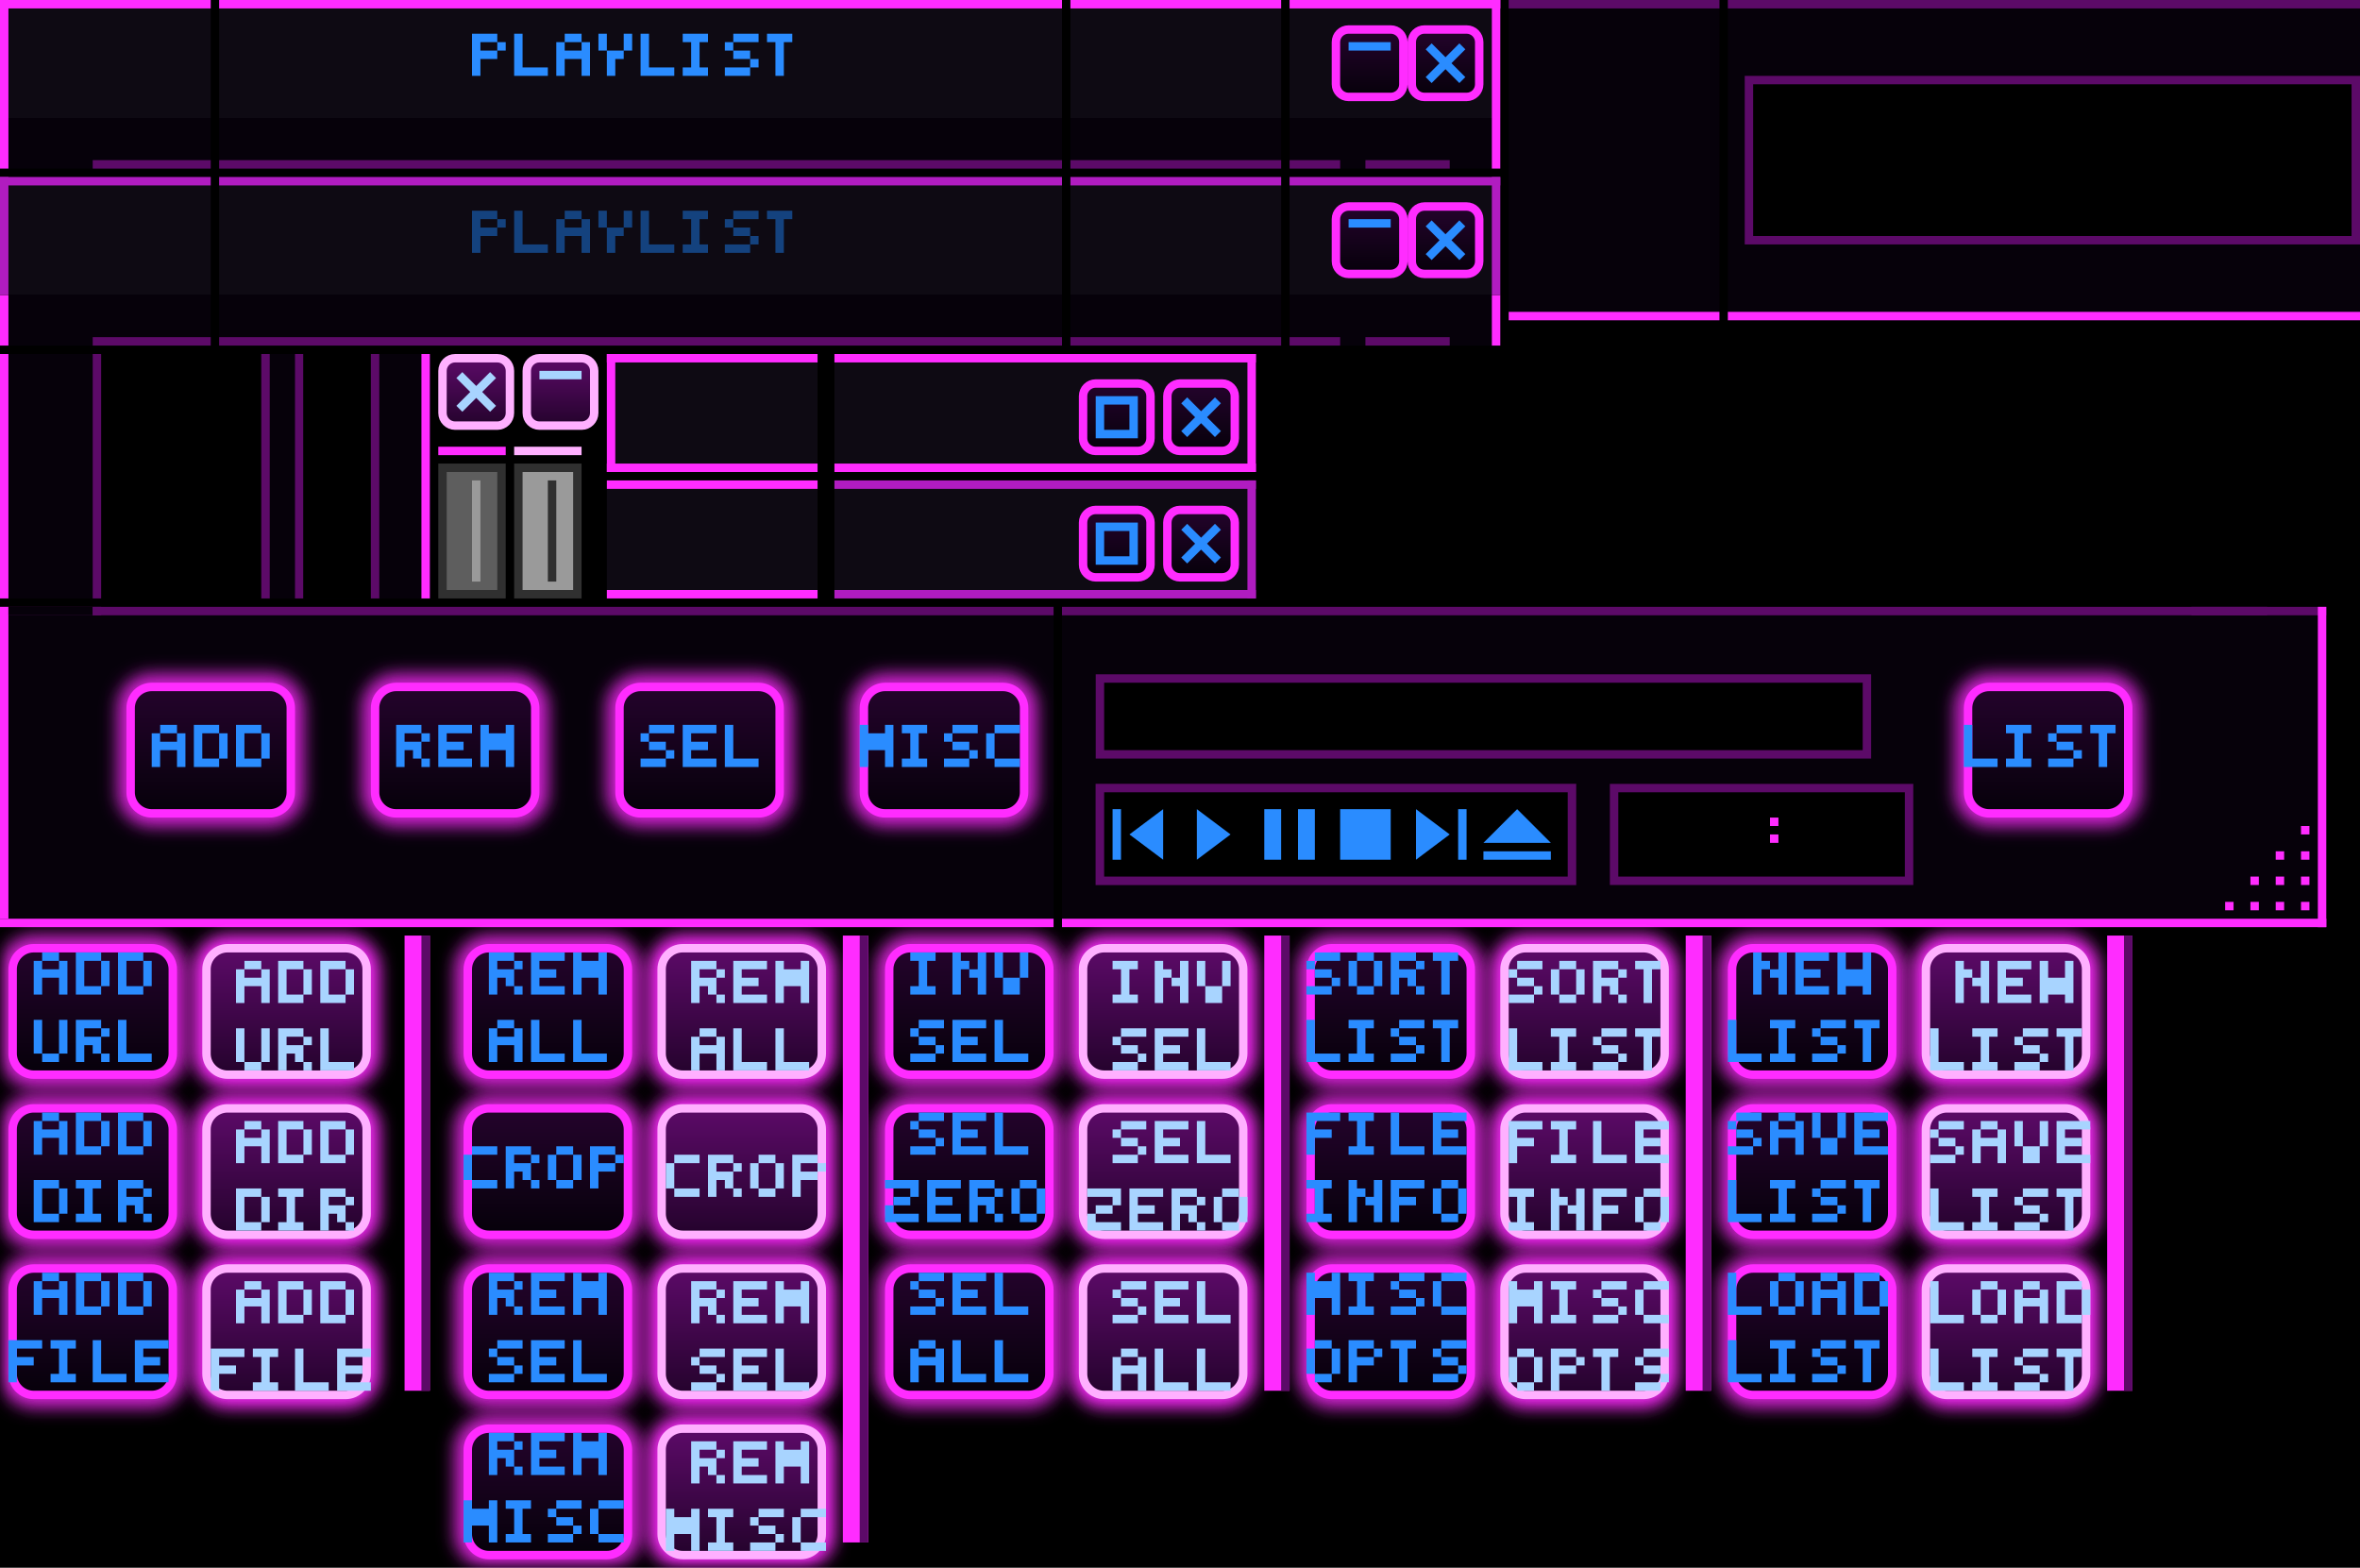
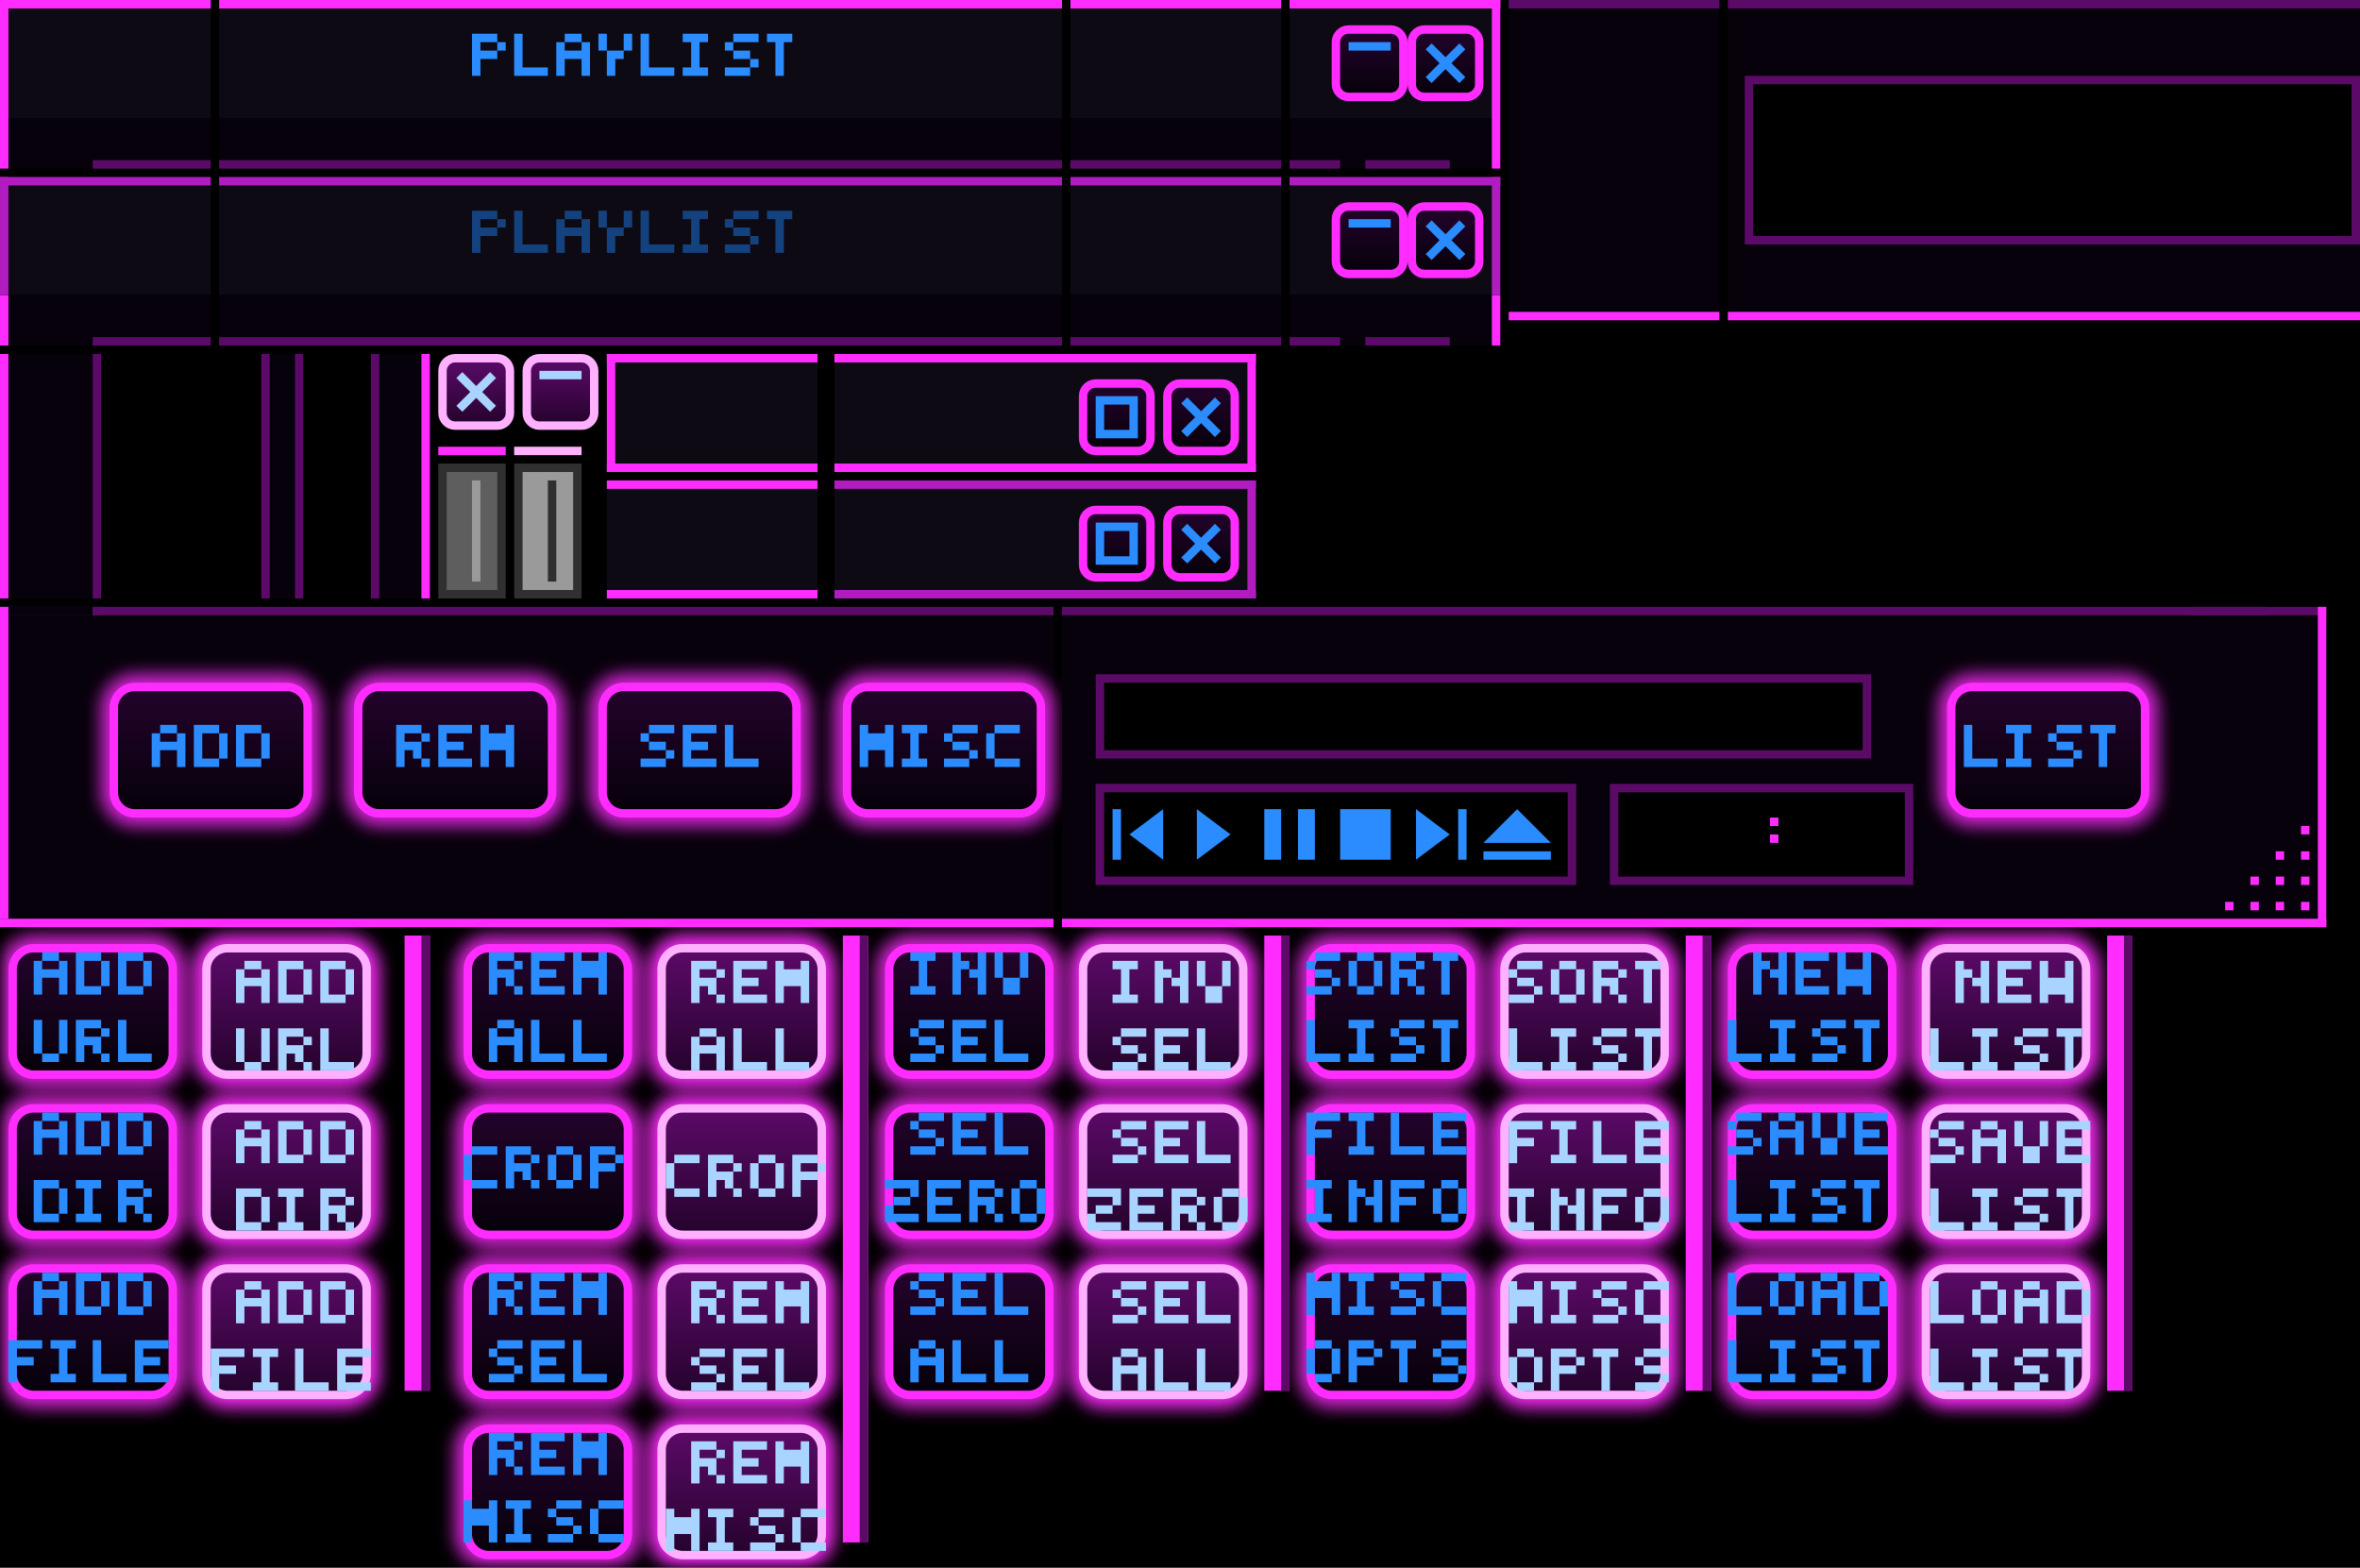
<svg xmlns="http://www.w3.org/2000/svg" width="280" height="186" viewBox="0 0 280 186">
  <defs>
    <linearGradient id="g0" x1="0" y1="0" x2="0" y2="1">
      <stop offset="0" stop-color="#24032c" class="glow-deep-stop" />
      <stop offset="1" stop-color="#06010a" />
    </linearGradient>
    <linearGradient id="g1" x1="0" y1="0" x2="0" y2="1">
      <stop offset="0" stop-color="#5c0a68" class="glow-dim-stop" />
      <stop offset="1" stop-color="#24032c" class="glow-deep-stop" />
    </linearGradient>
    <filter id="glow" x="-50%" y="-50%" width="200%" height="200%">
      <feGaussianBlur stdDeviation="1" />
    </filter>
  </defs>
  <rect x="0" y="0" width="280" height="186" fill="#000000" />
  <rect x="0" y="0" width="25" height="14" fill="#0e0a13" />
  <rect x="0" y="0" width="25" height="1" fill="#ff2cff" class="glow" />
  <rect x="0" y="0" width="1" height="14" fill="#ff2cff" class="glow" />
  <rect x="0" y="14" width="25" height="6" fill="#06010a" />
  <rect x="0" y="14" width="1" height="6" fill="#ff2cff" class="glow" />
  <rect x="11" y="19" width="14" height="1" fill="#5c0a68" class="glow-dim" />
  <rect x="26" y="0" width="100" height="14" fill="#0e0a13" />
  <rect x="26" y="0" width="100" height="1" fill="#ff2cff" class="glow" />
  <path d="M56 4H59V5H60V6H59V7H57V9H56zM57 5V6H59V5zM61 4H62V8H65V9H61zM66 5H67V6H69V5H70V9H69V7H67V9H66zM67 4H69V5H67zM71 4H72V6H74V7H73V9H72V6H71zM74 4H75V6H74zM76 4H77V8H80V9H76zM81 4H84V5H83V8H84V9H81V8H82V5H81zM86 5H87V6H89V7H90V8H89V9H86V8H89V7H87V6H86zM87 4H90V5H87zM91 4H94V5H93V9H92V5H91z" fill="#2a8cff" class="ink" />
  <rect x="26" y="14" width="100" height="6" fill="#06010a" />
  <rect x="26" y="19" width="100" height="1" fill="#5c0a68" class="glow-dim" />
  <rect x="127" y="0" width="25" height="14" fill="#0e0a13" />
  <rect x="127" y="0" width="25" height="1" fill="#ff2cff" class="glow" />
  <rect x="127" y="14" width="25" height="6" fill="#06010a" />
  <rect x="127" y="19" width="25" height="1" fill="#5c0a68" class="glow-dim" />
  <rect x="153" y="0" width="25" height="14" fill="#0e0a13" />
  <rect x="153" y="0" width="25" height="1" fill="#ff2cff" class="glow" />
  <rect x="177" y="0" width="1" height="14" fill="#ff2cff" class="glow" />
  <rect x="158.5" y="3.5" width="8" height="8" rx="1.5" fill="url(#g0)" stroke="#ff2cff" class="glow-stroke" />
  <path d="M160 5h5v1h-5z" fill="#2a8cff" class="ink" />
  <rect x="167.5" y="3.5" width="8" height="8" rx="1.5" fill="url(#g0)" stroke="#ff2cff" class="glow-stroke" />
  <path d="M169.5 5.5L173.5 9.5M173.5 5.5L169.5 9.5" fill="none" stroke="#2a8cff" stroke-width="1" class="ink-stroke" />
  <rect x="153" y="14" width="25" height="6" fill="#06010a" />
  <rect x="177" y="14" width="1" height="6" fill="#ff2cff" class="glow" />
  <rect x="153" y="19" width="6" height="1" fill="#5c0a68" class="glow-dim" />
  <rect x="162" y="19" width="10" height="1" fill="#5c0a68" class="glow-dim" />
  <rect x="0" y="21" width="25" height="14" fill="#0e0a13" />
  <rect x="0" y="21" width="25" height="1" fill="#b01cc0" class="glow-mid" />
  <rect x="0" y="21" width="1" height="14" fill="#b01cc0" class="glow-mid" />
  <rect x="0" y="35" width="25" height="6" fill="#06010a" />
  <rect x="0" y="35" width="1" height="6" fill="#ff2cff" class="glow" />
  <rect x="11" y="40" width="14" height="1" fill="#5c0a68" class="glow-dim" />
  <rect x="26" y="21" width="100" height="14" fill="#0e0a13" />
  <rect x="26" y="21" width="100" height="1" fill="#b01cc0" class="glow-mid" />
  <path d="M56 25H59V26H60V27H59V28H57V30H56zM57 26V27H59V26zM61 25H62V29H65V30H61zM66 26H67V27H69V26H70V30H69V28H67V30H66zM67 25H69V26H67zM71 25H72V27H74V28H73V30H72V27H71zM74 25H75V27H74zM76 25H77V29H80V30H76zM81 25H84V26H83V29H84V30H81V29H82V26H81zM86 26H87V27H89V28H90V29H89V30H86V29H89V28H87V27H86zM87 25H90V26H87zM91 25H94V26H93V30H92V26H91z" fill="#14427e" class="ink-dim" />
  <rect x="26" y="35" width="100" height="6" fill="#06010a" />
  <rect x="26" y="40" width="100" height="1" fill="#5c0a68" class="glow-dim" />
  <rect x="127" y="21" width="25" height="14" fill="#0e0a13" />
  <rect x="127" y="21" width="25" height="1" fill="#b01cc0" class="glow-mid" />
  <rect x="127" y="35" width="25" height="6" fill="#06010a" />
  <rect x="127" y="40" width="25" height="1" fill="#5c0a68" class="glow-dim" />
  <rect x="153" y="21" width="25" height="14" fill="#0e0a13" />
  <rect x="153" y="21" width="25" height="1" fill="#b01cc0" class="glow-mid" />
  <rect x="177" y="21" width="1" height="14" fill="#b01cc0" class="glow-mid" />
  <rect x="158.5" y="24.5" width="8" height="8" rx="1.5" fill="url(#g0)" stroke="#ff2cff" class="glow-stroke" />
  <path d="M160 26h5v1h-5z" fill="#2a8cff" class="ink" />
  <rect x="167.5" y="24.5" width="8" height="8" rx="1.5" fill="url(#g0)" stroke="#ff2cff" class="glow-stroke" />
  <path d="M169.5 26.5L173.5 30.5M173.5 26.5L169.5 30.5" fill="none" stroke="#2a8cff" stroke-width="1" class="ink-stroke" />
  <rect x="153" y="35" width="25" height="6" fill="#06010a" />
  <rect x="177" y="35" width="1" height="6" fill="#ff2cff" class="glow" />
  <rect x="153" y="40" width="6" height="1" fill="#5c0a68" class="glow-dim" />
  <rect x="162" y="40" width="10" height="1" fill="#5c0a68" class="glow-dim" />
  <rect x="0" y="42" width="12" height="29" fill="#06010a" />
  <rect x="0" y="42" width="1" height="29" fill="#ff2cff" class="glow" />
  <rect x="11" y="42" width="1" height="29" fill="#5c0a68" class="glow-dim" />
  <rect x="31" y="42" width="20" height="29" fill="#06010a" />
  <rect x="31" y="42" width="1" height="29" fill="#5c0a68" class="glow-dim" />
  <rect x="35" y="42" width="1" height="29" fill="#5c0a68" class="glow-dim" />
  <rect x="36" y="42" width="8" height="29" fill="#000000" />
  <rect x="44" y="42" width="1" height="29" fill="#5c0a68" class="glow-dim" />
  <rect x="50" y="42" width="1" height="29" fill="#ff2cff" class="glow" />
  <rect x="52.5" y="42.5" width="8" height="8" rx="1.5" fill="url(#g1)" stroke="#ffb0ff" class="glow-light-stroke" />
  <path d="M54.5 44.5L58.5 48.5M58.5 44.5L54.5 48.5" fill="none" stroke="#a8d4ff" stroke-width="1" class="ink-light-stroke" />
  <rect x="62.5" y="42.5" width="8" height="8" rx="1.5" fill="url(#g1)" stroke="#ffb0ff" class="glow-light-stroke" />
  <path d="M64 44h5v1h-5z" fill="#a8d4ff" class="ink-light" />
  <rect x="52" y="53" width="8" height="1" fill="#ff2cff" class="glow" />
  <rect x="52" y="55" width="8" height="16" fill="#303030" />
  <rect x="53" y="56" width="6" height="14" fill="#5e5e5e" />
  <rect x="56" y="57" width="1" height="12" fill="#9a9a9a" />
  <rect x="61" y="53" width="8" height="1" fill="#ffb0ff" class="glow-light" />
  <rect x="61" y="55" width="8" height="16" fill="#303030" />
  <rect x="62" y="56" width="6" height="14" fill="#9a9a9a" />
  <rect x="65" y="57" width="1" height="12" fill="#303030" />
  <rect x="72" y="42" width="25" height="14" fill="#0e0a13" />
  <rect x="72" y="42" width="25" height="1" fill="#ff2cff" class="glow" />
  <rect x="72" y="55" width="25" height="1" fill="#ff2cff" class="glow" />
  <rect x="72" y="42" width="1" height="14" fill="#ff2cff" class="glow" />
  <rect x="72" y="57" width="25" height="14" fill="#0e0a13" />
  <rect x="72" y="57" width="25" height="1" fill="#ff2cff" class="glow" />
  <rect x="72" y="70" width="25" height="1" fill="#ff2cff" class="glow" />
  <rect x="99" y="42" width="50" height="14" fill="#0e0a13" />
  <rect x="99" y="42" width="50" height="1" fill="#ff2cff" class="glow" />
  <rect x="99" y="55" width="50" height="1" fill="#ff2cff" class="glow" />
  <rect x="148" y="42" width="1" height="14" fill="#ff2cff" class="glow" />
  <rect x="128.5" y="45.5" width="8" height="8" rx="1.5" fill="url(#g0)" stroke="#ff2cff" class="glow-stroke" />
  <path d="M130 47h5v1h-5zM130 48h1v3h-1zM134 48h1v3h-1zM130 51h5v1h-5z" fill="#2a8cff" class="ink" />
  <rect x="138.5" y="45.5" width="8" height="8" rx="1.5" fill="url(#g0)" stroke="#ff2cff" class="glow-stroke" />
  <path d="M140.5 47.5L144.5 51.5M144.5 47.5L140.5 51.5" fill="none" stroke="#2a8cff" stroke-width="1" class="ink-stroke" />
  <rect x="99" y="57" width="50" height="14" fill="#0e0a13" />
  <rect x="99" y="57" width="50" height="1" fill="#b01cc0" class="glow-mid" />
  <rect x="99" y="70" width="50" height="1" fill="#b01cc0" class="glow-mid" />
  <rect x="148" y="57" width="1" height="14" fill="#b01cc0" class="glow-mid" />
  <rect x="128.5" y="60.5" width="8" height="8" rx="1.5" fill="url(#g0)" stroke="#ff2cff" class="glow-stroke" />
  <path d="M130 62h5v1h-5zM130 63h1v3h-1zM134 63h1v3h-1zM130 66h5v1h-5z" fill="#2a8cff" class="ink" />
  <rect x="138.5" y="60.5" width="8" height="8" rx="1.5" fill="url(#g0)" stroke="#ff2cff" class="glow-stroke" />
  <path d="M140.5 62.5L144.5 66.5M144.5 62.5L140.5 66.5" fill="none" stroke="#2a8cff" stroke-width="1" class="ink-stroke" />
  <rect x="0" y="72" width="125" height="38" fill="#06010a" />
  <rect x="0" y="72" width="125" height="1" fill="#5c0a68" class="glow-dim" />
  <rect x="0" y="109" width="125" height="1" fill="#ff2cff" class="glow" />
  <rect x="0" y="72" width="1" height="37" fill="#ff2cff" class="glow" />
  <rect x="1" y="72" width="10" height="1" fill="#06010a" />
  <rect x="11" y="72" width="1" height="1" fill="#5c0a68" class="glow-dim" />
-   <rect x="15.5" y="81.5" width="19" height="15" rx="2.5" fill="none" stroke="#ff2cff" stroke-width="3" opacity="0.85" filter="url(#glow)" class="glow-stroke" />
-   <rect x="15.5" y="81.5" width="19" height="15" rx="2.5" fill="url(#g0)" stroke="#ff2cff" class="glow-stroke" />
+   <rect x="13.5" y="81.5" width="23" height="15" rx="2.5" fill="none" stroke="#ff2cff" stroke-width="3" opacity="0.85" filter="url(#glow)" class="glow-stroke" />
+   <rect x="13.5" y="81.5" width="23" height="15" rx="2.5" fill="url(#g0)" stroke="#ff2cff" class="glow-stroke" />
  <path d="M18 87H19V88H21V87H22V91H21V89H19V91H18zM19 86H21V87H19zM23 86H26V87H27V90H26V91H23zM24 87V90H26V87zM28 86H31V87H32V90H31V91H28zM29 87V90H31V87z" fill="#2a8cff" class="ink" />
-   <rect x="44.5" y="81.5" width="19" height="15" rx="2.5" fill="none" stroke="#ff2cff" stroke-width="3" opacity="0.85" filter="url(#glow)" class="glow-stroke" />
-   <rect x="44.5" y="81.5" width="19" height="15" rx="2.5" fill="url(#g0)" stroke="#ff2cff" class="glow-stroke" />
+   <rect x="42.5" y="81.5" width="23" height="15" rx="2.5" fill="none" stroke="#ff2cff" stroke-width="3" opacity="0.85" filter="url(#glow)" class="glow-stroke" />
+   <rect x="42.5" y="81.5" width="23" height="15" rx="2.5" fill="url(#g0)" stroke="#ff2cff" class="glow-stroke" />
  <path d="M47 86H50V87H51V88H50V90H51V91H50V90H49V89H48V91H47zM48 87V88H50V87zM52 86H56V87H53V88H55V89H53V90H56V91H52zM57 86H58V87H60V86H61V91H60V89H58V91H57z" fill="#2a8cff" class="ink" />
-   <rect x="73.5" y="81.5" width="19" height="15" rx="2.5" fill="none" stroke="#ff2cff" stroke-width="3" opacity="0.85" filter="url(#glow)" class="glow-stroke" />
-   <rect x="73.5" y="81.5" width="19" height="15" rx="2.5" fill="url(#g0)" stroke="#ff2cff" class="glow-stroke" />
+   <rect x="71.5" y="81.5" width="23" height="15" rx="2.5" fill="none" stroke="#ff2cff" stroke-width="3" opacity="0.85" filter="url(#glow)" class="glow-stroke" />
+   <rect x="71.5" y="81.5" width="23" height="15" rx="2.5" fill="url(#g0)" stroke="#ff2cff" class="glow-stroke" />
  <path d="M76 87H77V88H79V89H80V90H79V91H76V90H79V89H77V88H76zM77 86H80V87H77zM81 86H85V87H82V88H84V89H82V90H85V91H81zM86 86H87V90H90V91H86z" fill="#2a8cff" class="ink" />
-   <rect x="102.5" y="81.5" width="19" height="15" rx="2.5" fill="none" stroke="#ff2cff" stroke-width="3" opacity="0.85" filter="url(#glow)" class="glow-stroke" />
-   <rect x="102.5" y="81.5" width="19" height="15" rx="2.5" fill="url(#g0)" stroke="#ff2cff" class="glow-stroke" />
+   <rect x="100.5" y="81.5" width="23" height="15" rx="2.5" fill="none" stroke="#ff2cff" stroke-width="3" opacity="0.85" filter="url(#glow)" class="glow-stroke" />
+   <rect x="100.5" y="81.5" width="23" height="15" rx="2.5" fill="url(#g0)" stroke="#ff2cff" class="glow-stroke" />
  <path d="M102 86H103V87H105V86H106V91H105V89H103V91H102zM107 86H110V87H109V90H110V91H107V90H108V87H107zM112 87H113V88H115V89H116V90H115V91H112V90H115V89H113V88H112zM113 86H116V87H113zM117 87H118V90H121V91H118V90H117zM118 86H121V87H118z" fill="#2a8cff" class="ink" />
  <rect x="126" y="72" width="150" height="38" fill="#06010a" />
  <rect x="126" y="72" width="150" height="1" fill="#5c0a68" class="glow-dim" />
  <rect x="126" y="109" width="150" height="1" fill="#ff2cff" class="glow" />
  <rect x="275" y="72" width="1" height="38" fill="#ff2cff" class="glow" />
  <rect x="260" y="72" width="1" height="1" fill="#5c0a68" class="glow-dim" />
  <rect x="261" y="72" width="8" height="1" fill="#5c0a68" class="glow-dim" />
  <rect x="130" y="80" width="92" height="10" fill="#000000" />
  <path d="M130 80h92v10h-92zM131 81v8h90v-8z" fill="#5c0a68" class="glow-dim" />
  <rect x="130" y="93" width="57" height="12" fill="#000000" />
  <path d="M130 93h57v12h-57zM131 94v10h55v-10z" fill="#5c0a68" class="glow-dim" />
  <rect x="130" y="93" width="57" height="12" fill="#000000" />
  <path d="M130 93h57v12h-57zM131 94v10h55v-10z" fill="#5c0a68" class="glow-dim" />
  <path d="M132 96h1v6h-1zM138 96L134 99L138 102Z" fill="#2a8cff" class="ink" />
  <path d="M142 96L146 99L142 102Z" fill="#2a8cff" class="ink" />
  <path d="M150 96h2v6h-2zM154 96h2v6h-2z" fill="#2a8cff" class="ink" />
  <path d="M159 96h6v6h-6z" fill="#2a8cff" class="ink" />
  <path d="M168 96L172 99L168 102ZM173 96h1v6h-1z" fill="#2a8cff" class="ink" />
  <path d="M176 100L180 96L184 100ZM176 101h8v1h-8z" fill="#2a8cff" class="ink" />
  <rect x="191" y="93" width="36" height="12" fill="#000000" />
  <path d="M191 93h36v12h-36zM192 94v10h34v-10z" fill="#5c0a68" class="glow-dim" />
  <rect x="210" y="97" width="1" height="1" fill="#ff2cff" class="glow" />
  <rect x="210" y="99" width="1" height="1" fill="#ff2cff" class="glow" />
-   <rect x="233.5" y="81.5" width="19" height="15" rx="2.5" fill="none" stroke="#ff2cff" stroke-width="3" opacity="0.85" filter="url(#glow)" class="glow-stroke" />
-   <rect x="233.5" y="81.5" width="19" height="15" rx="2.5" fill="url(#g0)" stroke="#ff2cff" class="glow-stroke" />
+   <rect x="231.5" y="81.5" width="23" height="15" rx="2.5" fill="none" stroke="#ff2cff" stroke-width="3" opacity="0.85" filter="url(#glow)" class="glow-stroke" />
+   <rect x="231.5" y="81.5" width="23" height="15" rx="2.5" fill="url(#g0)" stroke="#ff2cff" class="glow-stroke" />
  <path d="M233 86H234V90H237V91H233zM238 86H241V87H240V90H241V91H238V90H239V87H238zM243 87H244V88H246V89H247V90H246V91H243V90H246V89H244V88H243zM244 86H247V87H244zM248 86H251V87H250V91H249V87H248z" fill="#2a8cff" class="ink" />
  <path d="M273 107h1v1h-1zM273 104h1v1h-1zM273 101h1v1h-1zM273 98h1v1h-1zM270 107h1v1h-1zM270 104h1v1h-1zM270 101h1v1h-1zM267 107h1v1h-1zM267 104h1v1h-1zM264 107h1v1h-1z" fill="#ff2cff" class="glow" />
  <rect x="179" y="0" width="25" height="38" fill="#06010a" />
  <rect x="179" y="0" width="25" height="1" fill="#5c0a68" class="glow-dim" />
  <rect x="179" y="37" width="25" height="1" fill="#ff2cff" class="glow" />
  <rect x="205" y="0" width="75" height="38" fill="#06010a" />
  <rect x="205" y="0" width="75" height="1" fill="#5c0a68" class="glow-dim" />
  <rect x="205" y="37" width="75" height="1" fill="#ff2cff" class="glow" />
  <rect x="207" y="9" width="73" height="20" fill="#000000" />
  <path d="M207 9h73v20h-73zM208 10v18h71v-18z" fill="#5c0a68" class="glow-dim" />
  <rect x="1.5" y="112.5" width="19" height="15" rx="2.5" fill="none" stroke="#ff2cff" stroke-width="3" opacity="0.85" filter="url(#glow)" class="glow-stroke" />
  <rect x="1.5" y="112.5" width="19" height="15" rx="2.5" fill="url(#g0)" stroke="#ff2cff" class="glow-stroke" />
  <path d="M4 114H5V115H7V114H8V118H7V116H5V118H4zM5 113H7V114H5zM9 113H12V114H13V117H12V118H9zM10 114V117H12V114zM14 113H17V114H18V117H17V118H14zM15 114V117H17V114z" fill="#2a8cff" class="ink" />
  <path d="M4 121H5V125H7V126H5V125H4zM7 121H8V125H7zM9 121H12V122H13V123H12V125H13V126H12V125H11V124H10V126H9zM10 122V123H12V122zM14 121H15V125H18V126H14z" fill="#2a8cff" class="ink" />
  <rect x="24.5" y="112.5" width="19" height="15" rx="2.5" fill="none" stroke="#ff2cff" stroke-width="3" opacity="1" filter="url(#glow)" class="glow-stroke" />
  <rect x="24.5" y="112.5" width="19" height="15" rx="2.5" fill="url(#g1)" stroke="#ffb0ff" class="glow-light-stroke" />
  <path d="M28 115H29V116H31V115H32V119H31V117H29V119H28zM29 114H31V115H29zM33 114H36V115H37V118H36V119H33zM34 115V118H36V115zM38 114H41V115H42V118H41V119H38zM39 115V118H41V115z" fill="#a8d4ff" class="ink-light" />
  <path d="M28 122H29V126H31V127H29V126H28zM31 122H32V126H31zM33 122H36V123H37V124H36V126H37V127H36V126H35V125H34V127H33zM34 123V124H36V123zM38 122H39V126H42V127H38z" fill="#a8d4ff" class="ink-light" />
  <rect x="1.5" y="131.5" width="19" height="15" rx="2.5" fill="none" stroke="#ff2cff" stroke-width="3" opacity="0.85" filter="url(#glow)" class="glow-stroke" />
  <rect x="1.5" y="131.5" width="19" height="15" rx="2.5" fill="url(#g0)" stroke="#ff2cff" class="glow-stroke" />
  <path d="M4 133H5V134H7V133H8V137H7V135H5V137H4zM5 132H7V133H5zM9 132H12V133H13V136H12V137H9zM10 133V136H12V133zM14 132H17V133H18V136H17V137H14zM15 133V136H17V133z" fill="#2a8cff" class="ink" />
  <path d="M4 140H7V141H8V144H7V145H4zM5 141V144H7V141zM9 140H12V141H11V144H12V145H9V144H10V141H9zM14 140H17V141H18V142H17V144H18V145H17V144H16V143H15V145H14zM15 141V142H17V141z" fill="#2a8cff" class="ink" />
  <rect x="24.5" y="131.5" width="19" height="15" rx="2.5" fill="none" stroke="#ff2cff" stroke-width="3" opacity="1" filter="url(#glow)" class="glow-stroke" />
  <rect x="24.5" y="131.5" width="19" height="15" rx="2.5" fill="url(#g1)" stroke="#ffb0ff" class="glow-light-stroke" />
  <path d="M28 134H29V135H31V134H32V138H31V136H29V138H28zM29 133H31V134H29zM33 133H36V134H37V137H36V138H33zM34 134V137H36V134zM38 133H41V134H42V137H41V138H38zM39 134V137H41V134z" fill="#a8d4ff" class="ink-light" />
  <path d="M28 141H31V142H32V145H31V146H28zM29 142V145H31V142zM33 141H36V142H35V145H36V146H33V145H34V142H33zM38 141H41V142H42V143H41V145H42V146H41V145H40V144H39V146H38zM39 142V143H41V142z" fill="#a8d4ff" class="ink-light" />
  <rect x="1.5" y="150.5" width="19" height="15" rx="2.5" fill="none" stroke="#ff2cff" stroke-width="3" opacity="0.85" filter="url(#glow)" class="glow-stroke" />
  <rect x="1.5" y="150.5" width="19" height="15" rx="2.5" fill="url(#g0)" stroke="#ff2cff" class="glow-stroke" />
  <path d="M4 152H5V153H7V152H8V156H7V154H5V156H4zM5 151H7V152H5zM9 151H12V152H13V155H12V156H9zM10 152V155H12V152zM14 151H17V152H18V155H17V156H14zM15 152V155H17V152z" fill="#2a8cff" class="ink" />
  <path d="M1 159H5V160H2V161H4V162H2V164H1zM6 159H9V160H8V163H9V164H6V163H7V160H6zM11 159H12V163H15V164H11zM16 159H20V160H17V161H19V162H17V163H20V164H16z" fill="#2a8cff" class="ink" />
  <rect x="24.5" y="150.5" width="19" height="15" rx="2.5" fill="none" stroke="#ff2cff" stroke-width="3" opacity="1" filter="url(#glow)" class="glow-stroke" />
  <rect x="24.5" y="150.5" width="19" height="15" rx="2.5" fill="url(#g1)" stroke="#ffb0ff" class="glow-light-stroke" />
  <path d="M28 153H29V154H31V153H32V157H31V155H29V157H28zM29 152H31V153H29zM33 152H36V153H37V156H36V157H33zM34 153V156H36V153zM38 152H41V153H42V156H41V157H38zM39 153V156H41V153z" fill="#a8d4ff" class="ink-light" />
  <path d="M25 160H29V161H26V162H28V163H26V165H25zM30 160H33V161H32V164H33V165H30V164H31V161H30zM35 160H36V164H39V165H35zM40 160H44V161H41V162H43V163H41V164H44V165H40z" fill="#a8d4ff" class="ink-light" />
  <rect x="55.5" y="112.5" width="19" height="15" rx="2.5" fill="none" stroke="#ff2cff" stroke-width="3" opacity="0.85" filter="url(#glow)" class="glow-stroke" />
  <rect x="55.5" y="112.5" width="19" height="15" rx="2.5" fill="url(#g0)" stroke="#ff2cff" class="glow-stroke" />
  <path d="M58 113H61V114H62V115H61V117H62V118H61V117H60V116H59V118H58zM59 114V115H61V114zM63 113H67V114H64V115H66V116H64V117H67V118H63zM68 113H69V114H71V113H72V118H71V116H69V118H68z" fill="#2a8cff" class="ink" />
  <path d="M58 122H59V123H61V122H62V126H61V124H59V126H58zM59 121H61V122H59zM63 121H64V125H67V126H63zM68 121H69V125H72V126H68z" fill="#2a8cff" class="ink" />
  <rect x="78.5" y="112.5" width="19" height="15" rx="2.5" fill="none" stroke="#ff2cff" stroke-width="3" opacity="1" filter="url(#glow)" class="glow-stroke" />
  <rect x="78.5" y="112.5" width="19" height="15" rx="2.5" fill="url(#g1)" stroke="#ffb0ff" class="glow-light-stroke" />
  <path d="M82 114H85V115H86V116H85V118H86V119H85V118H84V117H83V119H82zM83 115V116H85V115zM87 114H91V115H88V116H90V117H88V118H91V119H87zM92 114H93V115H95V114H96V119H95V117H93V119H92z" fill="#a8d4ff" class="ink-light" />
  <path d="M82 123H83V124H85V123H86V127H85V125H83V127H82zM83 122H85V123H83zM87 122H88V126H91V127H87zM92 122H93V126H96V127H92z" fill="#a8d4ff" class="ink-light" />
  <rect x="55.5" y="131.5" width="19" height="15" rx="2.5" fill="none" stroke="#ff2cff" stroke-width="3" opacity="0.85" filter="url(#glow)" class="glow-stroke" />
  <rect x="55.5" y="131.5" width="19" height="15" rx="2.5" fill="url(#g0)" stroke="#ff2cff" class="glow-stroke" />
  <path d="M55 137H56V140H59V141H56V140H55zM56 136H59V137H56zM60 136H63V137H64V138H63V140H64V141H63V140H62V139H61V141H60zM61 137V138H63V137zM65 137H66V140H68V141H66V140H65zM66 136H68V137H69V140H68V137H66zM70 136H73V137H74V138H73V139H71V141H70zM71 137V138H73V137z" fill="#2a8cff" class="ink" />
  <rect x="78.5" y="131.5" width="19" height="15" rx="2.5" fill="none" stroke="#ff2cff" stroke-width="3" opacity="1" filter="url(#glow)" class="glow-stroke" />
  <rect x="78.5" y="131.5" width="19" height="15" rx="2.5" fill="url(#g1)" stroke="#ffb0ff" class="glow-light-stroke" />
  <path d="M79 138H80V141H83V142H80V141H79zM80 137H83V138H80zM84 137H87V138H88V139H87V141H88V142H87V141H86V140H85V142H84zM85 138V139H87V138zM89 138H90V141H92V142H90V141H89zM90 137H92V138H93V141H92V138H90zM94 137H97V138H98V139H97V140H95V142H94zM95 138V139H97V138z" fill="#a8d4ff" class="ink-light" />
  <rect x="55.5" y="150.5" width="19" height="15" rx="2.5" fill="none" stroke="#ff2cff" stroke-width="3" opacity="0.85" filter="url(#glow)" class="glow-stroke" />
  <rect x="55.5" y="150.5" width="19" height="15" rx="2.5" fill="url(#g0)" stroke="#ff2cff" class="glow-stroke" />
  <path d="M58 151H61V152H62V153H61V155H62V156H61V155H60V154H59V156H58zM59 152V153H61V152zM63 151H67V152H64V153H66V154H64V155H67V156H63zM68 151H69V152H71V151H72V156H71V154H69V156H68z" fill="#2a8cff" class="ink" />
  <path d="M58 160H59V161H61V162H62V163H61V164H58V163H61V162H59V161H58zM59 159H62V160H59zM63 159H67V160H64V161H66V162H64V163H67V164H63zM68 159H69V163H72V164H68z" fill="#2a8cff" class="ink" />
  <rect x="78.5" y="150.5" width="19" height="15" rx="2.5" fill="none" stroke="#ff2cff" stroke-width="3" opacity="1" filter="url(#glow)" class="glow-stroke" />
  <rect x="78.5" y="150.5" width="19" height="15" rx="2.5" fill="url(#g1)" stroke="#ffb0ff" class="glow-light-stroke" />
  <path d="M82 152H85V153H86V154H85V156H86V157H85V156H84V155H83V157H82zM83 153V154H85V153zM87 152H91V153H88V154H90V155H88V156H91V157H87zM92 152H93V153H95V152H96V157H95V155H93V157H92z" fill="#a8d4ff" class="ink-light" />
  <path d="M82 161H83V162H85V163H86V164H85V165H82V164H85V163H83V162H82zM83 160H86V161H83zM87 160H91V161H88V162H90V163H88V164H91V165H87zM92 160H93V164H96V165H92z" fill="#a8d4ff" class="ink-light" />
  <rect x="55.5" y="169.5" width="19" height="15" rx="2.5" fill="none" stroke="#ff2cff" stroke-width="3" opacity="0.85" filter="url(#glow)" class="glow-stroke" />
  <rect x="55.5" y="169.5" width="19" height="15" rx="2.5" fill="url(#g0)" stroke="#ff2cff" class="glow-stroke" />
  <path d="M58 170H61V171H62V172H61V174H62V175H61V174H60V173H59V175H58zM59 171V172H61V171zM63 170H67V171H64V172H66V173H64V174H67V175H63zM68 170H69V171H71V170H72V175H71V173H69V175H68z" fill="#2a8cff" class="ink" />
  <path d="M55 178H56V179H58V178H59V183H58V181H56V183H55zM60 178H63V179H62V182H63V183H60V182H61V179H60zM65 179H66V180H68V181H69V182H68V183H65V182H68V181H66V180H65zM66 178H69V179H66zM70 179H71V182H74V183H71V182H70zM71 178H74V179H71z" fill="#2a8cff" class="ink" />
  <rect x="78.5" y="169.5" width="19" height="15" rx="2.5" fill="none" stroke="#ff2cff" stroke-width="3" opacity="1" filter="url(#glow)" class="glow-stroke" />
  <rect x="78.5" y="169.5" width="19" height="15" rx="2.5" fill="url(#g1)" stroke="#ffb0ff" class="glow-light-stroke" />
  <path d="M82 171H85V172H86V173H85V175H86V176H85V175H84V174H83V176H82zM83 172V173H85V172zM87 171H91V172H88V173H90V174H88V175H91V176H87zM92 171H93V172H95V171H96V176H95V174H93V176H92z" fill="#a8d4ff" class="ink-light" />
  <path d="M79 179H80V180H82V179H83V184H82V182H80V184H79zM84 179H87V180H86V183H87V184H84V183H85V180H84zM89 180H90V181H92V182H93V183H92V184H89V183H92V182H90V181H89zM90 179H93V180H90zM94 180H95V183H98V184H95V183H94zM95 179H98V180H95z" fill="#a8d4ff" class="ink-light" />
  <rect x="105.5" y="112.5" width="19" height="15" rx="2.5" fill="none" stroke="#ff2cff" stroke-width="3" opacity="0.85" filter="url(#glow)" class="glow-stroke" />
  <rect x="105.5" y="112.5" width="19" height="15" rx="2.5" fill="url(#g0)" stroke="#ff2cff" class="glow-stroke" />
  <path d="M108 113H111V114H110V117H111V118H108V117H109V114H108zM113 113H114V114H115V115H116V113H117V118H116V116H115V115H114V118H113zM118 113H119V116H121V118H119V116H118zM121 113H122V116H121z" fill="#2a8cff" class="ink" />
  <path d="M108 122H109V123H111V124H112V125H111V126H108V125H111V124H109V123H108zM109 121H112V122H109zM113 121H117V122H114V123H116V124H114V125H117V126H113zM118 121H119V125H122V126H118z" fill="#2a8cff" class="ink" />
  <rect x="128.5" y="112.5" width="19" height="15" rx="2.5" fill="none" stroke="#ff2cff" stroke-width="3" opacity="1" filter="url(#glow)" class="glow-stroke" />
  <rect x="128.5" y="112.5" width="19" height="15" rx="2.5" fill="url(#g1)" stroke="#ffb0ff" class="glow-light-stroke" />
  <path d="M132 114H135V115H134V118H135V119H132V118H133V115H132zM137 114H138V115H139V116H140V114H141V119H140V117H139V116H138V119H137zM142 114H143V117H145V119H143V117H142zM145 114H146V117H145z" fill="#a8d4ff" class="ink-light" />
  <path d="M132 123H133V124H135V125H136V126H135V127H132V126H135V125H133V124H132zM133 122H136V123H133zM137 122H141V123H138V124H140V125H138V126H141V127H137zM142 122H143V126H146V127H142z" fill="#a8d4ff" class="ink-light" />
  <rect x="105.5" y="131.5" width="19" height="15" rx="2.5" fill="none" stroke="#ff2cff" stroke-width="3" opacity="0.85" filter="url(#glow)" class="glow-stroke" />
  <rect x="105.5" y="131.5" width="19" height="15" rx="2.5" fill="url(#g0)" stroke="#ff2cff" class="glow-stroke" />
  <path d="M108 133H109V134H111V135H112V136H111V137H108V136H111V135H109V134H108zM109 132H112V133H109zM113 132H117V133H114V134H116V135H114V136H117V137H113zM118 132H119V136H122V137H118z" fill="#2a8cff" class="ink" />
  <path d="M105 140H109V142H108V143H106V144H109V145H105V143H106V142H108V141H105zM110 140H114V141H111V142H113V143H111V144H114V145H110zM115 140H118V141H119V142H118V144H119V145H118V144H117V143H116V145H115zM116 141V142H118V141zM120 141H121V144H123V145H121V144H120zM121 140H123V141H124V144H123V141H121z" fill="#2a8cff" class="ink" />
  <rect x="128.5" y="131.5" width="19" height="15" rx="2.5" fill="none" stroke="#ff2cff" stroke-width="3" opacity="1" filter="url(#glow)" class="glow-stroke" />
  <rect x="128.5" y="131.5" width="19" height="15" rx="2.5" fill="url(#g1)" stroke="#ffb0ff" class="glow-light-stroke" />
  <path d="M132 134H133V135H135V136H136V137H135V138H132V137H135V136H133V135H132zM133 133H136V134H133zM137 133H141V134H138V135H140V136H138V137H141V138H137zM142 133H143V137H146V138H142z" fill="#a8d4ff" class="ink-light" />
  <path d="M129 141H133V143H132V144H130V145H133V146H129V144H130V143H132V142H129zM134 141H138V142H135V143H137V144H135V145H138V146H134zM139 141H142V142H143V143H142V145H143V146H142V145H141V144H140V146H139zM140 142V143H142V142zM144 142H145V145H147V146H145V145H144zM145 141H147V142H148V145H147V142H145z" fill="#a8d4ff" class="ink-light" />
  <rect x="105.5" y="150.5" width="19" height="15" rx="2.5" fill="none" stroke="#ff2cff" stroke-width="3" opacity="0.85" filter="url(#glow)" class="glow-stroke" />
  <rect x="105.5" y="150.5" width="19" height="15" rx="2.5" fill="url(#g0)" stroke="#ff2cff" class="glow-stroke" />
  <path d="M108 152H109V153H111V154H112V155H111V156H108V155H111V154H109V153H108zM109 151H112V152H109zM113 151H117V152H114V153H116V154H114V155H117V156H113zM118 151H119V155H122V156H118z" fill="#2a8cff" class="ink" />
  <path d="M108 160H109V161H111V160H112V164H111V162H109V164H108zM109 159H111V160H109zM113 159H114V163H117V164H113zM118 159H119V163H122V164H118z" fill="#2a8cff" class="ink" />
  <rect x="128.5" y="150.5" width="19" height="15" rx="2.5" fill="none" stroke="#ff2cff" stroke-width="3" opacity="1" filter="url(#glow)" class="glow-stroke" />
  <rect x="128.5" y="150.5" width="19" height="15" rx="2.5" fill="url(#g1)" stroke="#ffb0ff" class="glow-light-stroke" />
  <path d="M132 153H133V154H135V155H136V156H135V157H132V156H135V155H133V154H132zM133 152H136V153H133zM137 152H141V153H138V154H140V155H138V156H141V157H137zM142 152H143V156H146V157H142z" fill="#a8d4ff" class="ink-light" />
  <path d="M132 161H133V162H135V161H136V165H135V163H133V165H132zM133 160H135V161H133zM137 160H138V164H141V165H137zM142 160H143V164H146V165H142z" fill="#a8d4ff" class="ink-light" />
  <rect x="155.5" y="112.5" width="19" height="15" rx="2.5" fill="none" stroke="#ff2cff" stroke-width="3" opacity="0.85" filter="url(#glow)" class="glow-stroke" />
  <rect x="155.5" y="112.5" width="19" height="15" rx="2.5" fill="url(#g0)" stroke="#ff2cff" class="glow-stroke" />
  <path d="M155 114H156V115H158V116H159V117H158V118H155V117H158V116H156V115H155zM156 113H159V114H156zM160 114H161V117H163V118H161V117H160zM161 113H163V114H164V117H163V114H161zM165 113H168V114H169V115H168V117H169V118H168V117H167V116H166V118H165zM166 114V115H168V114zM170 113H173V114H172V118H171V114H170z" fill="#2a8cff" class="ink" />
  <path d="M155 121H156V125H159V126H155zM160 121H163V122H162V125H163V126H160V125H161V122H160zM165 122H166V123H168V124H169V125H168V126H165V125H168V124H166V123H165zM166 121H169V122H166zM170 121H173V122H172V126H171V122H170z" fill="#2a8cff" class="ink" />
  <rect x="178.5" y="112.5" width="19" height="15" rx="2.5" fill="none" stroke="#ff2cff" stroke-width="3" opacity="1" filter="url(#glow)" class="glow-stroke" />
  <rect x="178.5" y="112.5" width="19" height="15" rx="2.5" fill="url(#g1)" stroke="#ffb0ff" class="glow-light-stroke" />
  <path d="M179 115H180V116H182V117H183V118H182V119H179V118H182V117H180V116H179zM180 114H183V115H180zM184 115H185V118H187V119H185V118H184zM185 114H187V115H188V118H187V115H185zM189 114H192V115H193V116H192V118H193V119H192V118H191V117H190V119H189zM190 115V116H192V115zM194 114H197V115H196V119H195V115H194z" fill="#a8d4ff" class="ink-light" />
  <path d="M179 122H180V126H183V127H179zM184 122H187V123H186V126H187V127H184V126H185V123H184zM189 123H190V124H192V125H193V126H192V127H189V126H192V125H190V124H189zM190 122H193V123H190zM194 122H197V123H196V127H195V123H194z" fill="#a8d4ff" class="ink-light" />
  <rect x="155.5" y="131.5" width="19" height="15" rx="2.5" fill="none" stroke="#ff2cff" stroke-width="3" opacity="0.85" filter="url(#glow)" class="glow-stroke" />
  <rect x="155.5" y="131.5" width="19" height="15" rx="2.5" fill="url(#g0)" stroke="#ff2cff" class="glow-stroke" />
  <path d="M155 132H159V133H156V134H158V135H156V137H155zM160 132H163V133H162V136H163V137H160V136H161V133H160zM165 132H166V136H169V137H165zM170 132H174V133H171V134H173V135H171V136H174V137H170z" fill="#2a8cff" class="ink" />
  <path d="M155 140H158V141H157V144H158V145H155V144H156V141H155zM160 140H161V141H162V142H163V140H164V145H163V143H162V142H161V145H160zM165 140H169V141H166V142H168V143H166V145H165zM170 141H171V144H173V145H171V144H170zM171 140H173V141H174V144H173V141H171z" fill="#2a8cff" class="ink" />
  <rect x="178.5" y="131.5" width="19" height="15" rx="2.5" fill="none" stroke="#ff2cff" stroke-width="3" opacity="1" filter="url(#glow)" class="glow-stroke" />
  <rect x="178.5" y="131.5" width="19" height="15" rx="2.5" fill="url(#g1)" stroke="#ffb0ff" class="glow-light-stroke" />
  <path d="M179 133H183V134H180V135H182V136H180V138H179zM184 133H187V134H186V137H187V138H184V137H185V134H184zM189 133H190V137H193V138H189zM194 133H198V134H195V135H197V136H195V137H198V138H194z" fill="#a8d4ff" class="ink-light" />
  <path d="M179 141H182V142H181V145H182V146H179V145H180V142H179zM184 141H185V142H186V143H187V141H188V146H187V144H186V143H185V146H184zM189 141H193V142H190V143H192V144H190V146H189zM194 142H195V145H197V146H195V145H194zM195 141H197V142H198V145H197V142H195z" fill="#a8d4ff" class="ink-light" />
  <rect x="155.5" y="150.5" width="19" height="15" rx="2.5" fill="none" stroke="#ff2cff" stroke-width="3" opacity="0.85" filter="url(#glow)" class="glow-stroke" />
  <rect x="155.5" y="150.5" width="19" height="15" rx="2.5" fill="url(#g0)" stroke="#ff2cff" class="glow-stroke" />
  <path d="M155 151H156V152H158V151H159V156H158V154H156V156H155zM160 151H163V152H162V155H163V156H160V155H161V152H160zM165 152H166V153H168V154H169V155H168V156H165V155H168V154H166V153H165zM166 151H169V152H166zM170 152H171V155H174V156H171V155H170zM171 151H174V152H171z" fill="#2a8cff" class="ink" />
  <path d="M155 160H156V163H158V164H156V163H155zM156 159H158V160H159V163H158V160H156zM160 159H163V160H164V161H163V162H161V164H160zM161 160V161H163V160zM165 159H168V160H167V164H166V160H165zM170 160H171V161H173V162H174V163H173V164H170V163H173V162H171V161H170zM171 159H174V160H171z" fill="#2a8cff" class="ink" />
  <rect x="178.5" y="150.5" width="19" height="15" rx="2.5" fill="none" stroke="#ff2cff" stroke-width="3" opacity="1" filter="url(#glow)" class="glow-stroke" />
  <rect x="178.5" y="150.5" width="19" height="15" rx="2.5" fill="url(#g1)" stroke="#ffb0ff" class="glow-light-stroke" />
  <path d="M179 152H180V153H182V152H183V157H182V155H180V157H179zM184 152H187V153H186V156H187V157H184V156H185V153H184zM189 153H190V154H192V155H193V156H192V157H189V156H192V155H190V154H189zM190 152H193V153H190zM194 153H195V156H198V157H195V156H194zM195 152H198V153H195z" fill="#a8d4ff" class="ink-light" />
  <path d="M179 161H180V164H182V165H180V164H179zM180 160H182V161H183V164H182V161H180zM184 160H187V161H188V162H187V163H185V165H184zM185 161V162H187V161zM189 160H192V161H191V165H190V161H189zM194 161H195V162H197V163H198V164H197V165H194V164H197V163H195V162H194zM195 160H198V161H195z" fill="#a8d4ff" class="ink-light" />
  <rect x="205.5" y="112.5" width="19" height="15" rx="2.5" fill="none" stroke="#ff2cff" stroke-width="3" opacity="0.85" filter="url(#glow)" class="glow-stroke" />
  <rect x="205.5" y="112.5" width="19" height="15" rx="2.5" fill="url(#g0)" stroke="#ff2cff" class="glow-stroke" />
  <path d="M208 113H209V114H210V115H211V113H212V118H211V116H210V115H209V118H208zM213 113H217V114H214V115H216V116H214V117H217V118H213zM218 113H219V115H221V113H222V118H221V117H219V118H218z" fill="#2a8cff" class="ink" />
  <path d="M205 121H206V125H209V126H205zM210 121H213V122H212V125H213V126H210V125H211V122H210zM215 122H216V123H218V124H219V125H218V126H215V125H218V124H216V123H215zM216 121H219V122H216zM220 121H223V122H222V126H221V122H220z" fill="#2a8cff" class="ink" />
  <rect x="228.5" y="112.5" width="19" height="15" rx="2.5" fill="none" stroke="#ff2cff" stroke-width="3" opacity="1" filter="url(#glow)" class="glow-stroke" />
  <rect x="228.5" y="112.5" width="19" height="15" rx="2.5" fill="url(#g1)" stroke="#ffb0ff" class="glow-light-stroke" />
  <path d="M232 114H233V115H234V116H235V114H236V119H235V117H234V116H233V119H232zM237 114H241V115H238V116H240V117H238V118H241V119H237zM242 114H243V116H245V114H246V119H245V118H243V119H242z" fill="#a8d4ff" class="ink-light" />
  <path d="M229 122H230V126H233V127H229zM234 122H237V123H236V126H237V127H234V126H235V123H234zM239 123H240V124H242V125H243V126H242V127H239V126H242V125H240V124H239zM240 122H243V123H240zM244 122H247V123H246V127H245V123H244z" fill="#a8d4ff" class="ink-light" />
  <rect x="205.5" y="131.5" width="19" height="15" rx="2.5" fill="none" stroke="#ff2cff" stroke-width="3" opacity="0.85" filter="url(#glow)" class="glow-stroke" />
  <rect x="205.5" y="131.5" width="19" height="15" rx="2.5" fill="url(#g0)" stroke="#ff2cff" class="glow-stroke" />
  <path d="M205 133H206V134H208V135H209V136H208V137H205V136H208V135H206V134H205zM206 132H209V133H206zM210 133H211V134H213V133H214V137H213V135H211V137H210zM211 132H213V133H211zM215 132H216V135H218V137H216V135H215zM218 132H219V135H218zM220 132H224V133H221V134H223V135H221V136H224V137H220z" fill="#2a8cff" class="ink" />
  <path d="M205 140H206V144H209V145H205zM210 140H213V141H212V144H213V145H210V144H211V141H210zM215 141H216V142H218V143H219V144H218V145H215V144H218V143H216V142H215zM216 140H219V141H216zM220 140H223V141H222V145H221V141H220z" fill="#2a8cff" class="ink" />
  <rect x="228.5" y="131.5" width="19" height="15" rx="2.5" fill="none" stroke="#ff2cff" stroke-width="3" opacity="1" filter="url(#glow)" class="glow-stroke" />
  <rect x="228.5" y="131.5" width="19" height="15" rx="2.5" fill="url(#g1)" stroke="#ffb0ff" class="glow-light-stroke" />
  <path d="M229 134H230V135H232V136H233V137H232V138H229V137H232V136H230V135H229zM230 133H233V134H230zM234 134H235V135H237V134H238V138H237V136H235V138H234zM235 133H237V134H235zM239 133H240V136H242V138H240V136H239zM242 133H243V136H242zM244 133H248V134H245V135H247V136H245V137H248V138H244z" fill="#a8d4ff" class="ink-light" />
  <path d="M229 141H230V145H233V146H229zM234 141H237V142H236V145H237V146H234V145H235V142H234zM239 142H240V143H242V144H243V145H242V146H239V145H242V144H240V143H239zM240 141H243V142H240zM244 141H247V142H246V146H245V142H244z" fill="#a8d4ff" class="ink-light" />
  <rect x="205.5" y="150.5" width="19" height="15" rx="2.5" fill="none" stroke="#ff2cff" stroke-width="3" opacity="0.85" filter="url(#glow)" class="glow-stroke" />
  <rect x="205.5" y="150.5" width="19" height="15" rx="2.5" fill="url(#g0)" stroke="#ff2cff" class="glow-stroke" />
  <path d="M205 151H206V155H209V156H205zM210 152H211V155H213V156H211V155H210zM211 151H213V152H214V155H213V152H211zM215 152H216V153H218V152H219V156H218V154H216V156H215zM216 151H218V152H216zM220 151H223V152H224V155H223V156H220zM221 152V155H223V152z" fill="#2a8cff" class="ink" />
  <path d="M205 159H206V163H209V164H205zM210 159H213V160H212V163H213V164H210V163H211V160H210zM215 160H216V161H218V162H219V163H218V164H215V163H218V162H216V161H215zM216 159H219V160H216zM220 159H223V160H222V164H221V160H220z" fill="#2a8cff" class="ink" />
  <rect x="228.5" y="150.5" width="19" height="15" rx="2.5" fill="none" stroke="#ff2cff" stroke-width="3" opacity="1" filter="url(#glow)" class="glow-stroke" />
  <rect x="228.5" y="150.5" width="19" height="15" rx="2.5" fill="url(#g1)" stroke="#ffb0ff" class="glow-light-stroke" />
  <path d="M229 152H230V156H233V157H229zM234 153H235V156H237V157H235V156H234zM235 152H237V153H238V156H237V153H235zM239 153H240V154H242V153H243V157H242V155H240V157H239zM240 152H242V153H240zM244 152H247V153H248V156H247V157H244zM245 153V156H247V153z" fill="#a8d4ff" class="ink-light" />
  <path d="M229 160H230V164H233V165H229zM234 160H237V161H236V164H237V165H234V164H235V161H234zM239 161H240V162H242V163H243V164H242V165H239V164H242V163H240V162H239zM240 160H243V161H240zM244 160H247V161H246V165H245V161H244z" fill="#a8d4ff" class="ink-light" />
  <rect x="48" y="111" width="3" height="54" fill="#ff2cff" class="glow" />
  <rect x="50" y="111" width="1" height="54" fill="#5c0a68" class="glow-dim" />
  <rect x="100" y="111" width="3" height="72" fill="#ff2cff" class="glow" />
  <rect x="102" y="111" width="1" height="72" fill="#5c0a68" class="glow-dim" />
  <rect x="150" y="111" width="3" height="54" fill="#ff2cff" class="glow" />
  <rect x="152" y="111" width="1" height="54" fill="#5c0a68" class="glow-dim" />
  <rect x="200" y="111" width="3" height="54" fill="#ff2cff" class="glow" />
  <rect x="202" y="111" width="1" height="54" fill="#5c0a68" class="glow-dim" />
  <rect x="250" y="111" width="3" height="54" fill="#ff2cff" class="glow" />
  <rect x="252" y="111" width="1" height="54" fill="#5c0a68" class="glow-dim" />
</svg>
